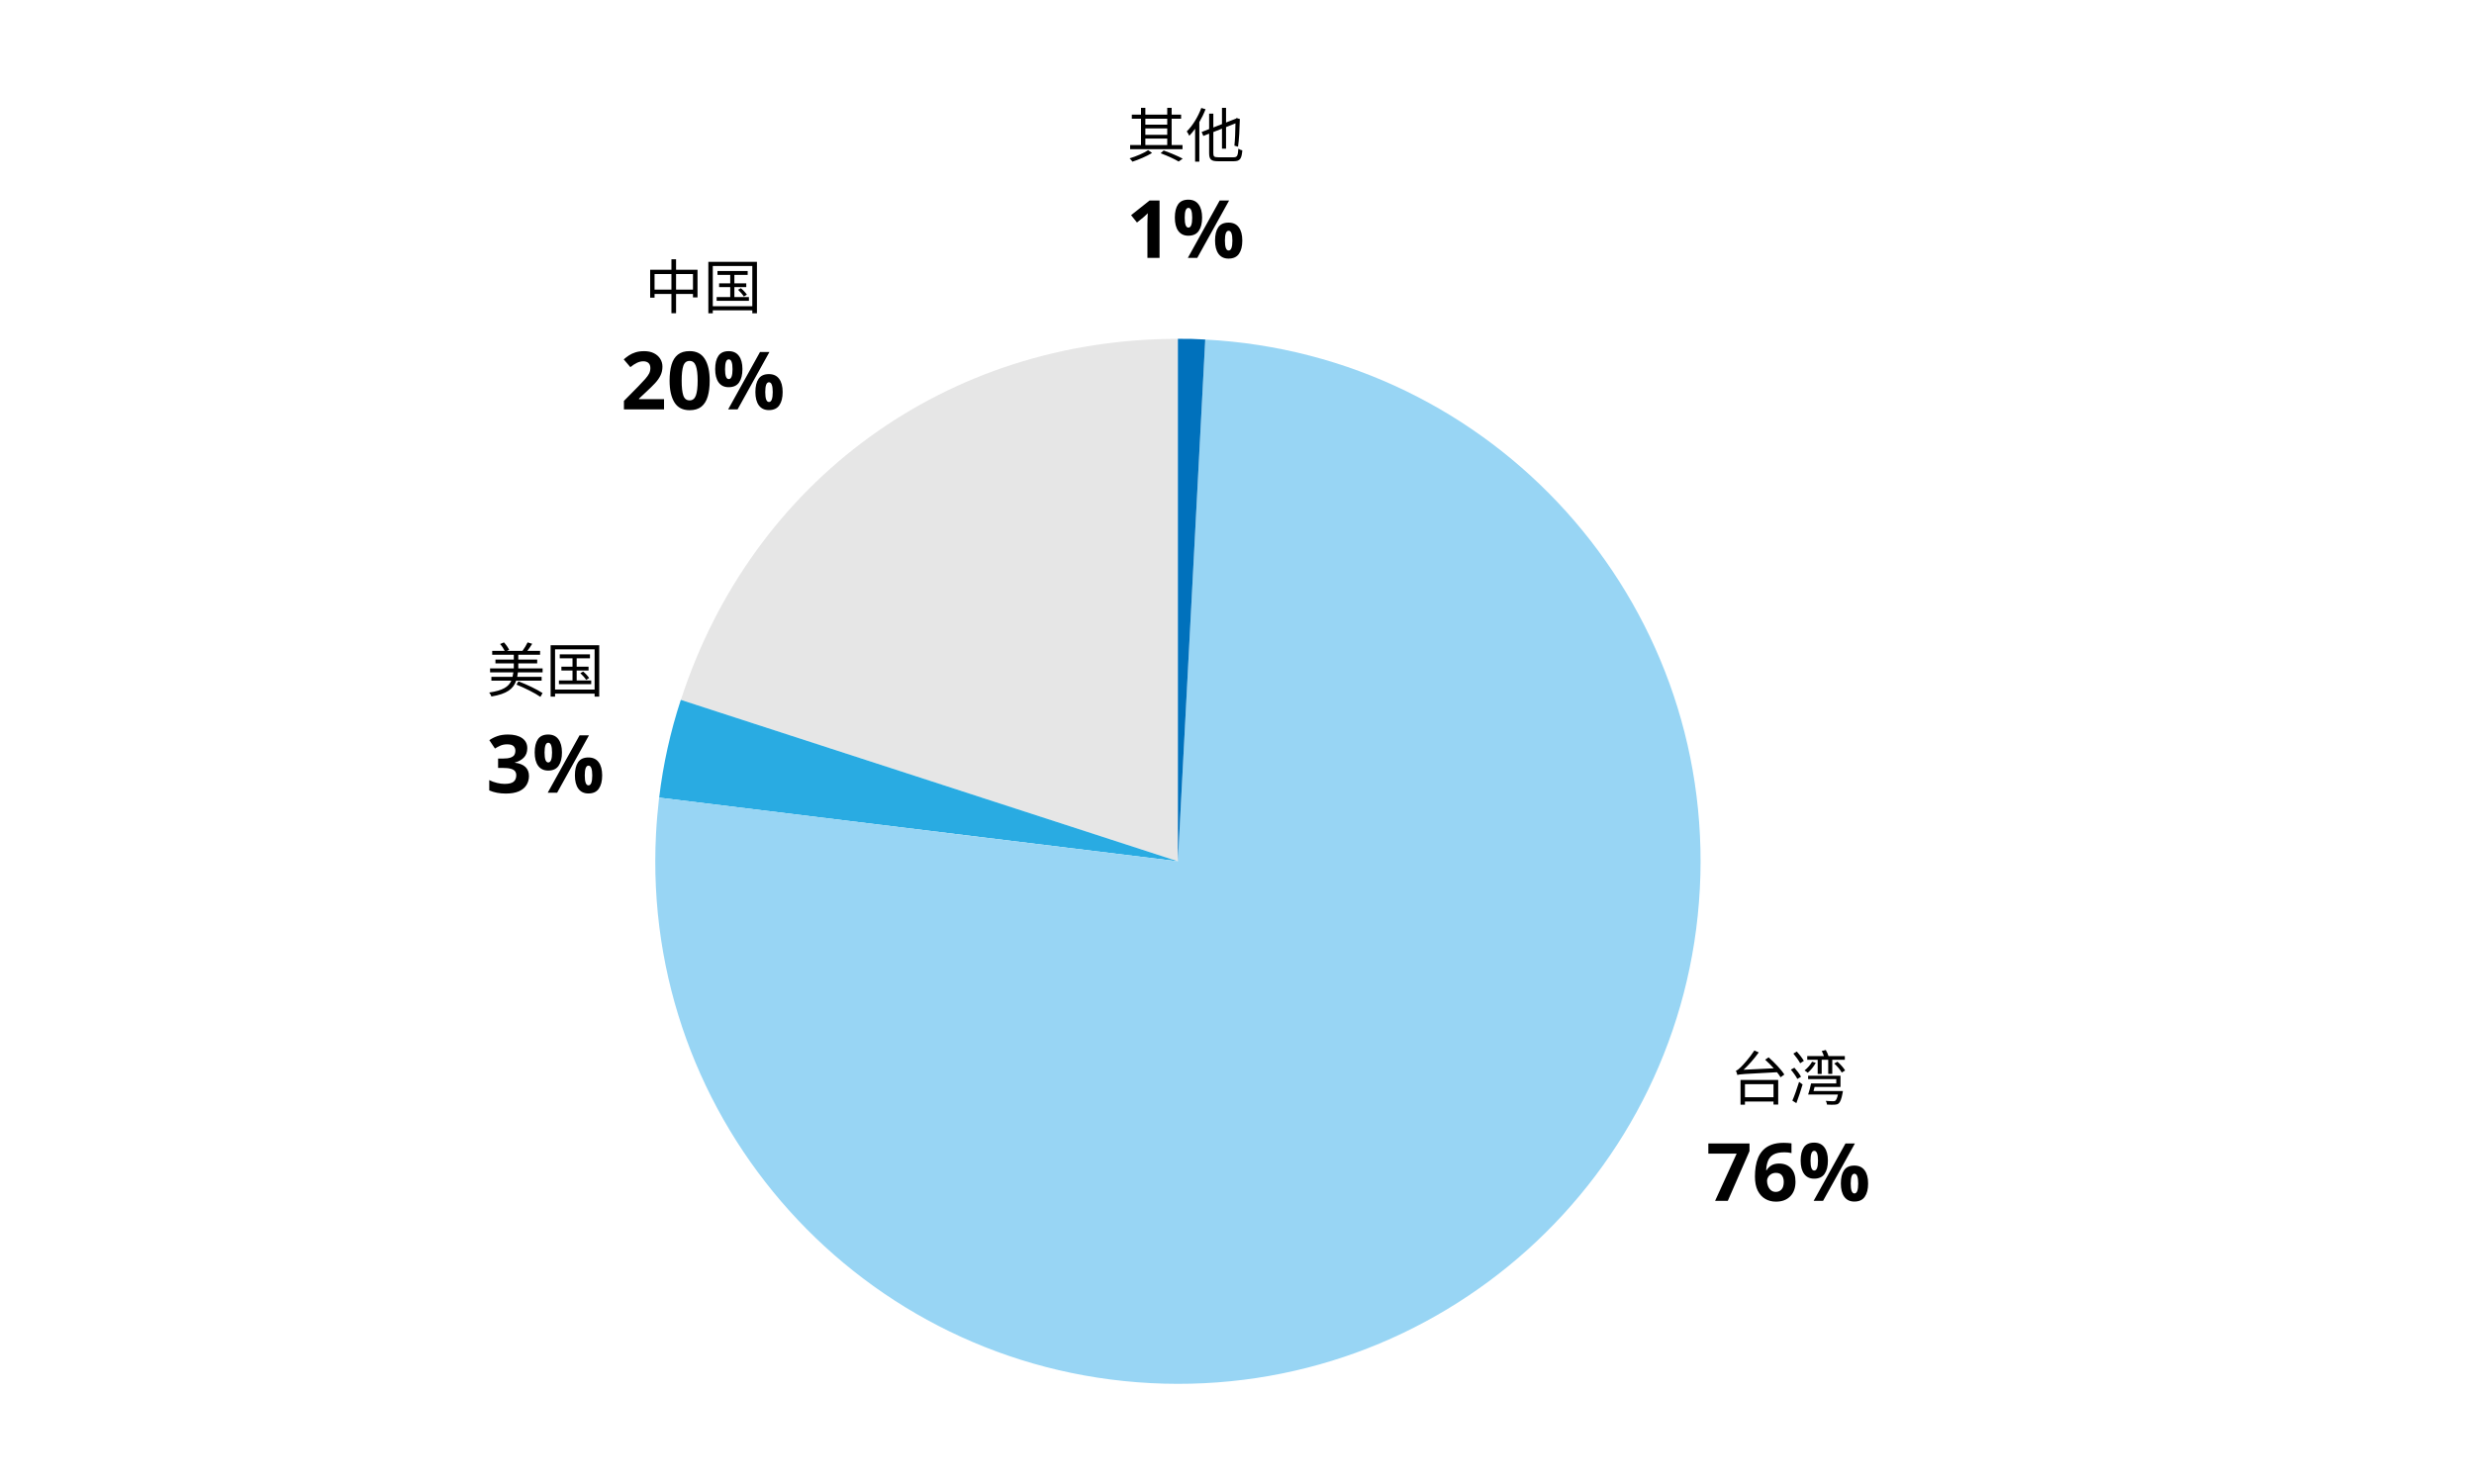
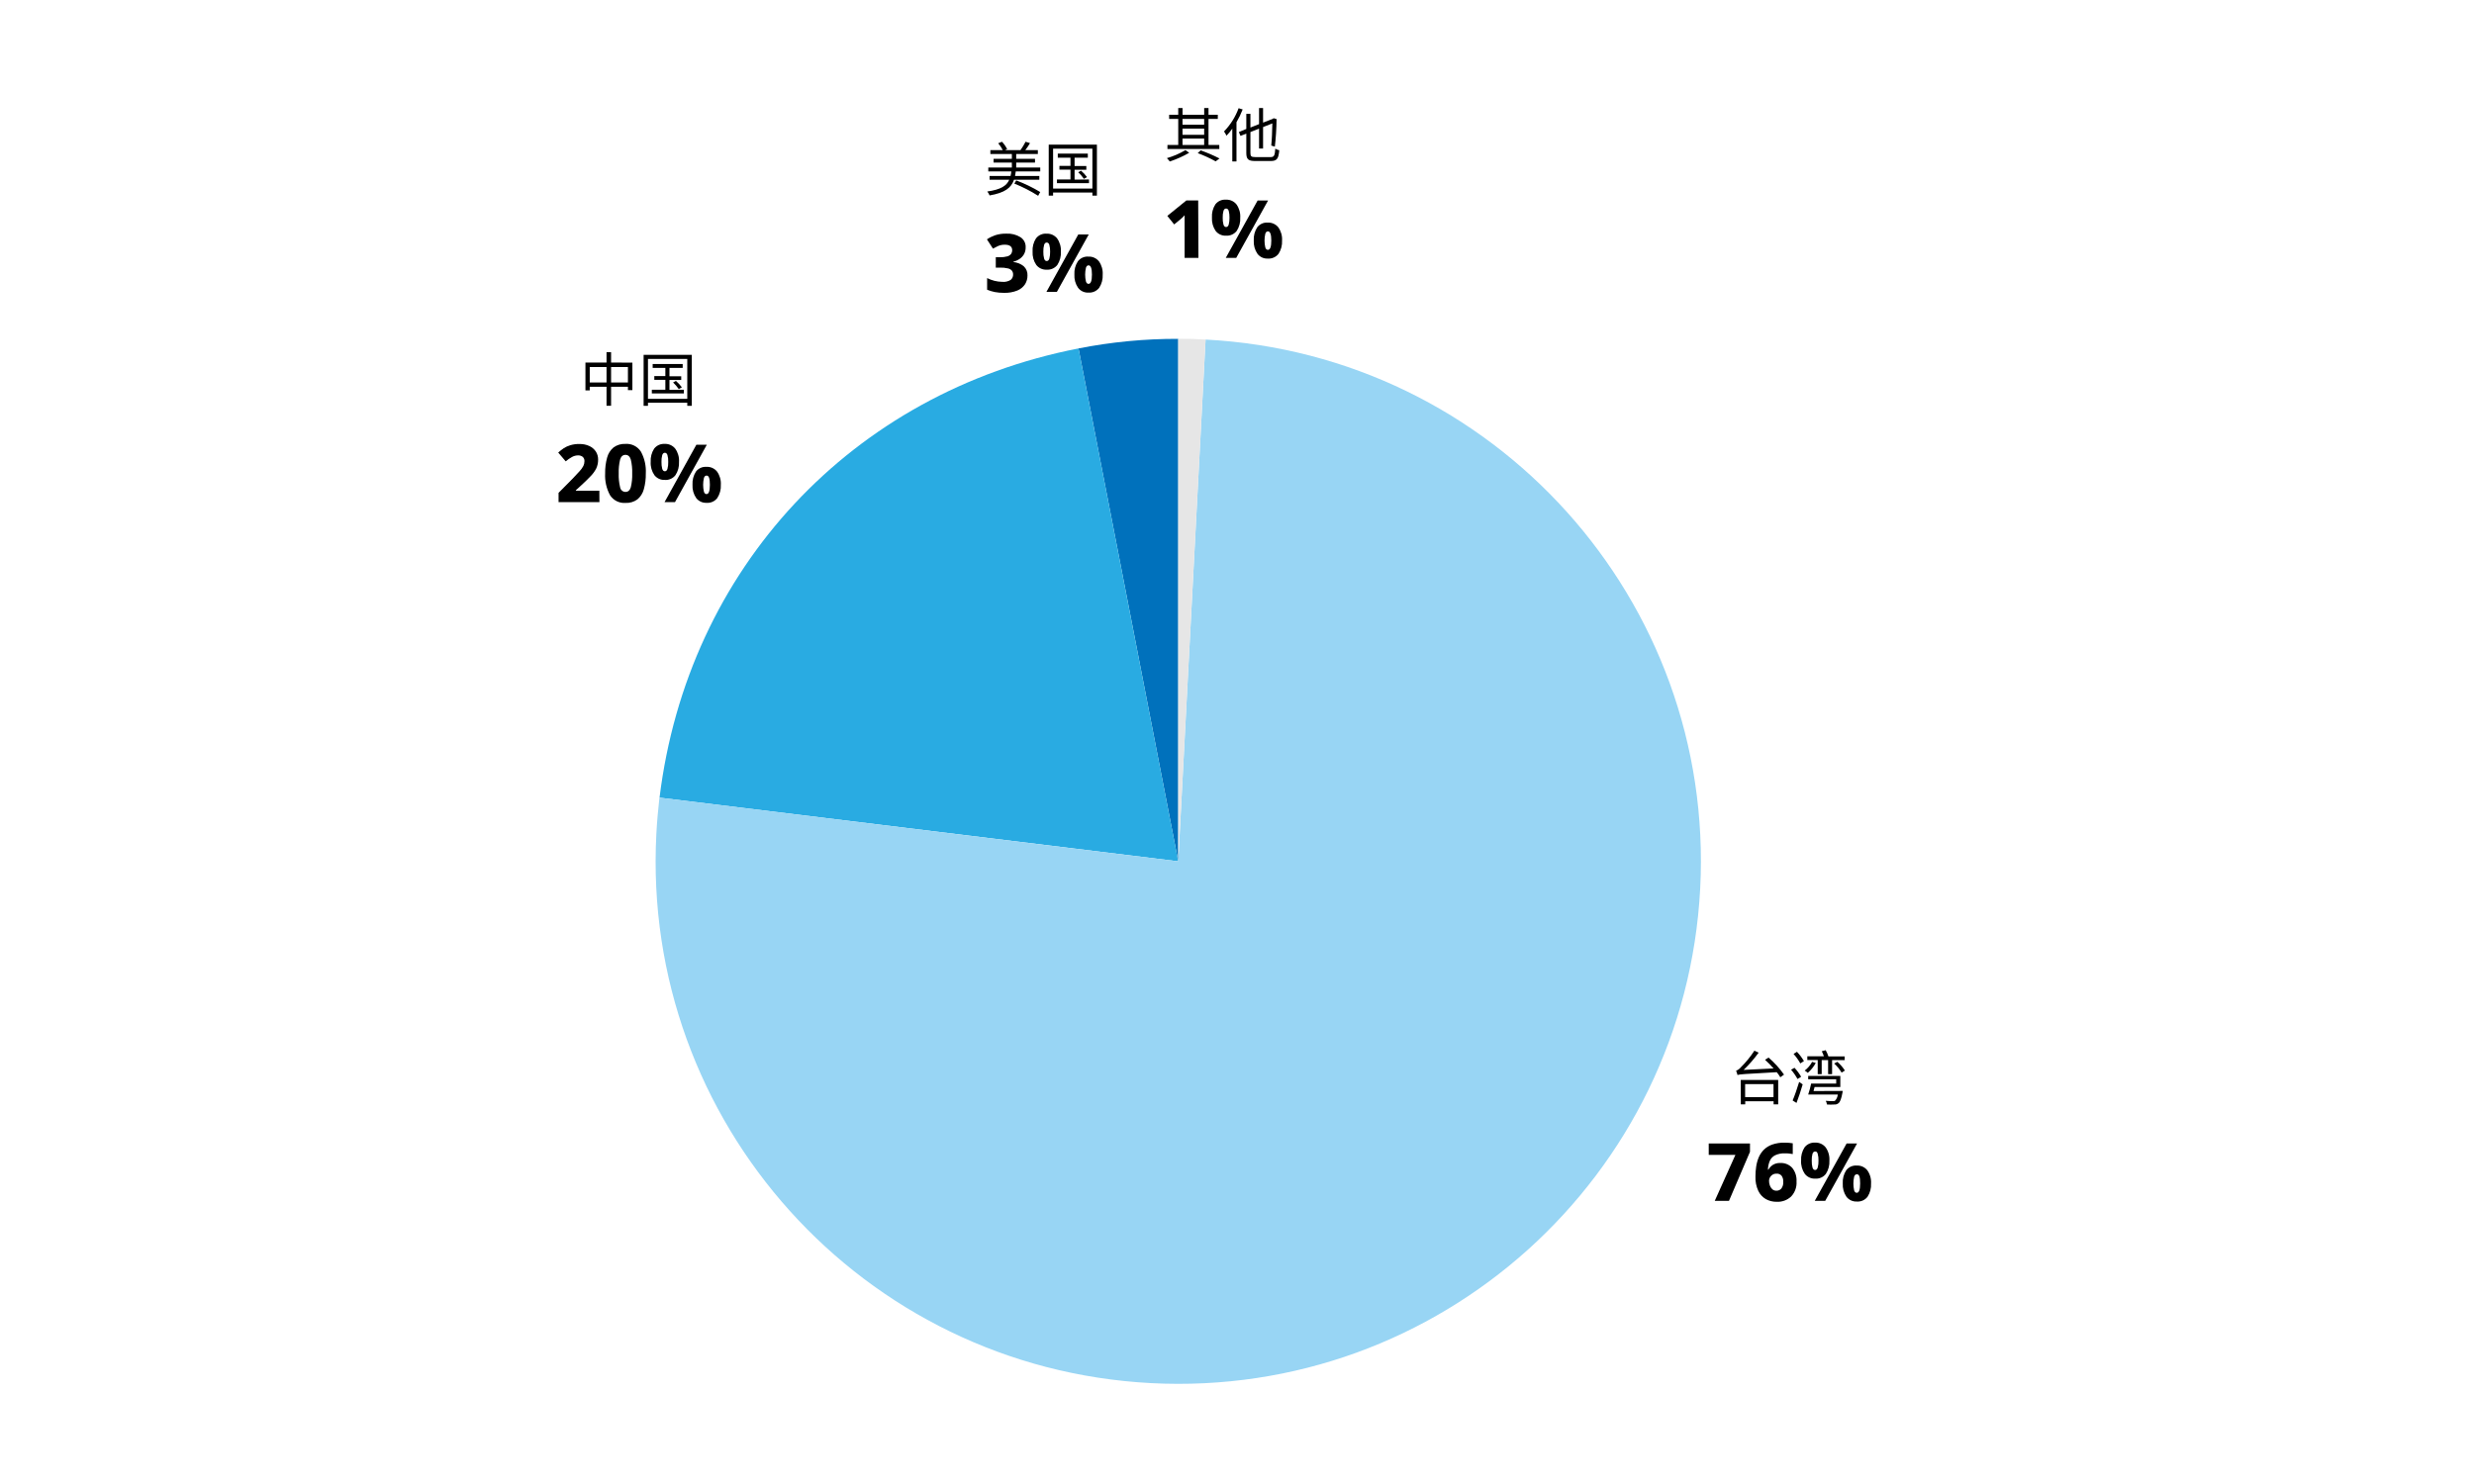
<svg xmlns="http://www.w3.org/2000/svg" viewBox="0 0 800 480">
  <defs>
-     <style>.a{fill:#e6e6e6;}.b{fill:#29abe2;}.c{fill:#98d5f4;}.d{fill:#0071bc;}.e{font-size:26px;font-family:NotoSans-ExtraBold, Noto Sans;font-weight:800;}.f{font-size:19px;font-family:NotoSansCJKtc-Regular-B5pc-H, Noto Sans CJK TC;}</style>
+     <style>.a{fill:#0071bc;}.b{fill:#29abe2;}.c{fill:#98d5f4;}.d{fill:#e6e6e6;}</style>
  </defs>
-   <path class="a" d="M380.89,278.59,220.17,226.37c23.07-71,86.05-116.77,160.72-116.77Z" />
-   <path class="b" d="M380.89,278.59,213.15,258a163,163,0,0,1,7-31.63Z" />
-   <path class="c" d="M380.89,278.59l8.84-168.76a169,169,0,1,1-177.6,159.92c.19-3.73.57-8.05,1-11.75Z" />
-   <path class="d" d="M380.89,278.59v-169c3.73,0,5.12,0,8.84.23Z" />
-   <text class="e" transform="translate(364.22 83.41)">1%</text>
-   <text class="e" transform="translate(200.71 132.41)">20%</text>
-   <text class="e" transform="translate(157.22 256.41)">3%</text>
-   <text class="e" transform="translate(551.71 388.41)">76%</text>
-   <text class="f" transform="translate(364.41 50.81)">其他</text>
-   <text class="f" transform="translate(208.41 99.81)">中国</text>
-   <text class="f" transform="translate(157.41 223.81)">美国</text>
-   <text class="f" transform="translate(559.41 355.81)">台湾</text>
+   <path class="a" d="M381,278.59,348.75,112.7A164,164,0,0,1,381,109.6Z" />
+   <path class="b" d="M381,278.59,213.27,258c9.09-74.11,62.19-131,135.48-145.3Z" />
+   <path class="c" d="M381,278.59l8.84-168.76a169,169,0,1,1-177.6,159.92c.19-3.73.57-8.05,1-11.75Z" />
+   <path class="d" d="M381,278.59v-169c3.73,0,5.12,0,8.84.23Z" />
+   <path d="M387.53,83.41h-4.47v-10c0-.23,0-.56,0-1s0-.93,0-1.43,0-1,0-1.36a5.92,5.92,0,0,1-.57.61c-.25.24-.47.44-.68.62l-2.13,1.74-2.21-2.76,6.16-5h3.82Z" />
+   <path d="M396.42,64.58a4.12,4.12,0,0,1,3.41,1.53,6.68,6.68,0,0,1,1.22,4.27,7.15,7.15,0,0,1-1.14,4.31,4.07,4.07,0,0,1-3.49,1.54,4,4,0,0,1-3.33-1.54,6.94,6.94,0,0,1-1.19-4.31A7.06,7.06,0,0,1,393,66.11,3.93,3.93,0,0,1,396.42,64.58Zm.05,2.87c-.39,0-.68.25-.84.75a7.31,7.31,0,0,0-.25,2.21,7.67,7.67,0,0,0,.25,2.24c.16.52.45.78.84.78s.69-.26.85-.78a8,8,0,0,0,.25-2.24,7.65,7.65,0,0,0-.25-2.21C397.16,67.7,396.87,67.45,396.47,67.45Zm13.58-2.6-10.3,18.56h-3.38l10.3-18.56ZM409.94,72a4.12,4.12,0,0,1,3.41,1.52,6.68,6.68,0,0,1,1.22,4.27,7.17,7.17,0,0,1-1.14,4.31,4.07,4.07,0,0,1-3.49,1.54,3.94,3.94,0,0,1-3.32-1.54,6.9,6.9,0,0,1-1.2-4.31,7.06,7.06,0,0,1,1.12-4.27A3.92,3.92,0,0,1,409.94,72Zm.06,2.83c-.4,0-.69.26-.85.78a9.89,9.89,0,0,0,0,4.42c.16.52.45.78.85.78.72,0,1.09-1,1.09-3S410.72,74.83,410,74.83Z" />
+   <path d="M193.83,162.41H180.62v-3l4.6-4.65c.94-1,1.68-1.77,2.24-2.4a7.61,7.61,0,0,0,1.18-1.65,3.43,3.43,0,0,0,.35-1.52,1.73,1.73,0,0,0-.58-1.44,2.37,2.37,0,0,0-1.47-.46,4.15,4.15,0,0,0-1.94.5,11.77,11.77,0,0,0-2.07,1.43l-2.42-2.84a17.73,17.73,0,0,1,1.72-1.36,8,8,0,0,1,2.15-1,9.55,9.55,0,0,1,3-.41,7.33,7.33,0,0,1,3.23.67,5.09,5.09,0,0,1,2.08,1.79,4.74,4.74,0,0,1,.72,2.59,6.7,6.7,0,0,1-.59,2.83A10.06,10.06,0,0,1,191,154c-.78.83-1.74,1.76-2.86,2.8l-1.93,1.77v.16h7.6Z" />
+   <path d="M208.83,153.13a17.84,17.84,0,0,1-.64,5.12,6.39,6.39,0,0,1-2.08,3.28,6.05,6.05,0,0,1-3.86,1.14,5.47,5.47,0,0,1-5-2.52,13.33,13.33,0,0,1-1.57-7,18,18,0,0,1,.64-5.14,6.38,6.38,0,0,1,2.08-3.29,6.05,6.05,0,0,1,3.86-1.14,5.47,5.47,0,0,1,5,2.52A13.19,13.19,0,0,1,208.83,153.13Zm-8.76,0a16.6,16.6,0,0,0,.45,4.48,1.77,1.77,0,0,0,1.73,1.5c.85,0,1.42-.5,1.73-1.5a16.6,16.6,0,0,0,.45-4.48,16.89,16.89,0,0,0-.45-4.49c-.31-1-.88-1.52-1.73-1.52s-1.43.51-1.73,1.52A16.89,16.89,0,0,0,200.07,153.13Z" />
+   <path d="M214.94,143.58a4.1,4.1,0,0,1,3.4,1.53,6.62,6.62,0,0,1,1.23,4.27,7.14,7.14,0,0,1-1.15,4.31,4,4,0,0,1-3.48,1.54,4,4,0,0,1-3.33-1.54,6.88,6.88,0,0,1-1.2-4.31,7.13,7.13,0,0,1,1.12-4.27A4,4,0,0,1,214.94,143.58Zm.05,2.87c-.4,0-.68.25-.85.75a7.71,7.71,0,0,0-.24,2.21,8.09,8.09,0,0,0,.24,2.24c.17.52.45.78.85.78s.68-.26.84-.78a7.67,7.67,0,0,0,.25-2.24,7.31,7.31,0,0,0-.25-2.21Q215.59,146.45,215,146.45Zm13.57-2.6-10.29,18.56h-3.38l10.29-18.56Zm-.1,7.15a4.1,4.1,0,0,1,3.4,1.52,6.62,6.62,0,0,1,1.23,4.27,7.17,7.17,0,0,1-1.15,4.31,4,4,0,0,1-3.48,1.54,4,4,0,0,1-3.33-1.54,6.9,6.9,0,0,1-1.2-4.31,7.13,7.13,0,0,1,1.12-4.27A3.94,3.94,0,0,1,228.46,151Zm0,2.83q-.6,0-.84.78a9.89,9.89,0,0,0,0,4.42q.24.78.84.78c.73,0,1.09-1,1.09-3S229.24,153.83,228.51,153.83Z" />
+   <path d="M331.66,80a4.42,4.42,0,0,1-.54,2.24,4.83,4.83,0,0,1-1.47,1.55,6.91,6.91,0,0,1-2,.89v.08a6.1,6.1,0,0,1,3.4,1.37,3.79,3.79,0,0,1,1.2,3,5.19,5.19,0,0,1-.81,2.84,5.48,5.48,0,0,1-2.48,2,10.68,10.68,0,0,1-4.33.75,15.26,15.26,0,0,1-2.95-.26,13.93,13.93,0,0,1-2.48-.75V89.94a11.07,11.07,0,0,0,4.89,1.22,4.37,4.37,0,0,0,2.74-.64,2.16,2.16,0,0,0,.77-1.75,2,2,0,0,0-.37-1.2,2.28,2.28,0,0,0-1.29-.75,9.63,9.63,0,0,0-2.58-.26H322V83.2h1.3a8.17,8.17,0,0,0,2.45-.28,2.32,2.32,0,0,0,1.21-.8,2,2,0,0,0,.35-1.15c0-1.22-.8-1.82-2.39-1.82a5.22,5.22,0,0,0-2.28.47,17.3,17.3,0,0,0-1.55.8l-1.95-3a11.1,11.1,0,0,1,2.6-1.31,10.91,10.91,0,0,1,3.7-.54A7.9,7.9,0,0,1,330,76.73,3.68,3.68,0,0,1,331.66,80Z" />
+   <path d="M338.42,75.58a4.12,4.12,0,0,1,3.41,1.53,6.68,6.68,0,0,1,1.22,4.27,7.15,7.15,0,0,1-1.14,4.31,4.07,4.07,0,0,1-3.49,1.54,4,4,0,0,1-3.33-1.54,6.94,6.94,0,0,1-1.19-4.31A7.06,7.06,0,0,1,335,77.11,3.93,3.93,0,0,1,338.42,75.58Zm.05,2.87c-.39,0-.68.25-.84.75a7.31,7.31,0,0,0-.25,2.21,7.67,7.67,0,0,0,.25,2.24c.16.52.45.78.84.78s.69-.26.85-.78a8,8,0,0,0,.25-2.24,7.65,7.65,0,0,0-.25-2.21C339.16,78.7,338.87,78.45,338.47,78.45Zm13.58-2.6-10.3,18.56h-3.38l10.3-18.56ZM351.94,83a4.12,4.12,0,0,1,3.41,1.52,6.68,6.68,0,0,1,1.22,4.27,7.17,7.17,0,0,1-1.14,4.31,4.07,4.07,0,0,1-3.49,1.54,3.94,3.94,0,0,1-3.32-1.54,6.9,6.9,0,0,1-1.2-4.31,7.06,7.06,0,0,1,1.12-4.27A3.92,3.92,0,0,1,351.94,83Zm.06,2.83c-.4,0-.69.26-.85.78a9.89,9.89,0,0,0,0,4.42c.16.52.45.78.85.78.72,0,1.09-1,1.09-3S352.72,85.83,352,85.83Z" />
+   <path d="M554.49,388.41l6.68-14.87h-8.63v-3.69h13.34v2.7l-6.79,15.86Z" />
+   <path d="M567.65,380.53a21.13,21.13,0,0,1,.23-3.17,12.47,12.47,0,0,1,.82-3,7.87,7.87,0,0,1,1.65-2.47,7.32,7.32,0,0,1,2.73-1.69,11.77,11.77,0,0,1,4.06-.61c.36,0,.8,0,1.31.05a10.16,10.16,0,0,1,1.26.16v3.48c-.35-.07-.72-.12-1.13-.17s-.86-.06-1.37-.06a6.84,6.84,0,0,0-3.27.65,3.75,3.75,0,0,0-1.68,1.84,8.08,8.08,0,0,0-.58,2.79h.15a4.66,4.66,0,0,1,1.43-1.54,4.25,4.25,0,0,1,2.42-.62,4.92,4.92,0,0,1,3.85,1.56,6.36,6.36,0,0,1,1.4,4.39A6.47,6.47,0,0,1,579.2,387a6.33,6.33,0,0,1-4.69,1.72,7,7,0,0,1-3.5-.87,6.05,6.05,0,0,1-2.45-2.68A10.11,10.11,0,0,1,567.65,380.53Zm6.78,4.6a2,2,0,0,0,1.6-.7,3.3,3.3,0,0,0,.61-2.21,3.1,3.1,0,0,0-.52-1.9,1.93,1.93,0,0,0-1.64-.7,2.26,2.26,0,0,0-1.79.73,2.34,2.34,0,0,0-.65,1.59,4.54,4.54,0,0,0,.26,1.49,2.94,2.94,0,0,0,.79,1.22A1.93,1.93,0,0,0,574.43,385.13Z" />
+   <path d="M586.94,369.58a4.1,4.1,0,0,1,3.4,1.53,6.62,6.62,0,0,1,1.22,4.27,7.15,7.15,0,0,1-1.14,4.31,4,4,0,0,1-3.48,1.54,4,4,0,0,1-3.33-1.54,6.88,6.88,0,0,1-1.2-4.31,7.13,7.13,0,0,1,1.12-4.27A4,4,0,0,1,586.94,369.58Zm0,2.87c-.4,0-.68.25-.85.75a7.71,7.71,0,0,0-.24,2.21,8,8,0,0,0,.24,2.23c.17.53.45.79.85.79s.68-.26.84-.79a7.55,7.55,0,0,0,.25-2.23,7.31,7.31,0,0,0-.25-2.21Q587.59,372.45,587,372.45Zm13.57-2.6-10.3,18.56h-3.38l10.3-18.56Zm-.1,7.15a4.1,4.1,0,0,1,3.4,1.52,6.62,6.62,0,0,1,1.22,4.27,7.17,7.17,0,0,1-1.14,4.31,4,4,0,0,1-3.48,1.54,4,4,0,0,1-3.33-1.54,6.9,6.9,0,0,1-1.2-4.31,7.13,7.13,0,0,1,1.12-4.27A3.94,3.94,0,0,1,600.46,377Zm0,2.83c-.4,0-.68.26-.85.78a10.3,10.3,0,0,0,0,4.42c.17.52.45.78.85.78.73,0,1.09-1,1.09-3S601.24,379.83,600.51,379.83Z" />
+   <path d="M384.54,49.42a33.19,33.19,0,0,1-6.28,2.81,9.93,9.93,0,0,0-.93-1.08,25,25,0,0,0,6-2.6Zm9.75-1.22H377.51V46.89H381V38.46h-2.94V37.13H381V34.94h1.39v2.19h7V34.94h1.4v2.19h3v1.33h-3v8.43h3.48Zm-11.91-9.74v1.88h7V38.46Zm0,5.15h7v-2h-7Zm0,3.28h7V44.82h-7Zm5.87,1.75a47.91,47.91,0,0,1,6.1,2.62l-1.26.93a41,41,0,0,0-5.79-2.66Z" />
+   <path d="M401.83,35.4a28,28,0,0,1-2,4.14V52.23h-1.35V41.61a17.57,17.57,0,0,1-1.88,2.28,7.25,7.25,0,0,0-.8-1.37A21.32,21.32,0,0,0,400.52,35Zm9.05,15.41c1.14,0,1.35-.52,1.5-2.74a3.83,3.83,0,0,0,1.29.53c-.25,2.64-.68,3.48-2.75,3.48h-5c-2.24,0-2.91-.53-2.91-2.62V43.23l-1.88.72-.53-1.24,2.41-1V36.83h1.33v4.42l2.79-1.1V34.94h1.3v4.72l3.15-1.22.27-.21,1,.32-.06.27a85.26,85.26,0,0,1-.55,8.61l-1.16-.35c.19-1.78.31-4.69.35-7.16l-3,1.18v6.95h-1.3V41.61l-2.79,1.1v6.75c0,1.1.27,1.35,1.6,1.35Z" />
+   <path d="M204.49,117.29v8.89h-1.44V125.1H197.6v6.15h-1.47V125.1H190.7v1.17h-1.39v-9h6.82v-3.38h1.47v3.38Zm-8.36,6.42v-5H190.7v5Zm6.92,0v-5H197.6v5Z" />
+   <path d="M223.7,114.78v16.49h-1.46v-1H209.53v1h-1.41V114.78ZM222.24,129V116.09H209.53V129Zm-1.1-2.95v1.2H210.78v-1.2h4.37v-3.19h-3.57v-1.21h3.57V119h-4.1v-1.27h9.71V119h-4.28v2.7h3.8v1.21h-3.8v3.19Zm-2.57-2.84a11.66,11.66,0,0,1,1.92,2.07l-1,.57a13.64,13.64,0,0,0-1.84-2.15Z" />
+   <path d="M336.38,54.19v1.25h-7.92a12.58,12.58,0,0,1-.23,1.47h7.85v1.23h-8.19c-.89,2.6-2.92,4.22-7.9,5.07a4.84,4.84,0,0,0-.74-1.27c4.39-.63,6.25-1.84,7.1-3.8H320V56.91h6.78a10.71,10.71,0,0,0,.25-1.47h-7.45V54.19h7.62v-1.6h-5.91V51.36h5.91V49.82h-6.95V48.55h4a10.87,10.87,0,0,0-1.47-2.21l1.22-.49a9.31,9.31,0,0,1,1.67,2.39l-.68.31h5a21.39,21.39,0,0,0,1.64-2.7l1.44.44c-.46.78-1,1.59-1.52,2.26h4.05v1.27h-7v1.54h6.08v1.23h-6.08v1.6Zm-7.77,4.16a47.69,47.69,0,0,1,7.76,3.76l-.67,1.22A45.23,45.23,0,0,0,328,59.39Z" />
+   <path d="M354.7,46.78V63.27h-1.46v-1H340.53v1h-1.41V46.78ZM353.24,61V48.09H340.53V61Zm-1.1-2.95v1.2H341.78v-1.2h4.37V54.87h-3.57V53.66h3.57V51h-4.1V49.69h9.71V51h-4.28v2.7h3.8v1.21h-3.8v3.19Zm-2.57-2.84a11.66,11.66,0,0,1,1.92,2.07l-1,.57a13.64,13.64,0,0,0-1.84-2.15Z" />
+   <path d="M571.89,342.07a30.42,30.42,0,0,1,5,5.51l-1.2.86a12,12,0,0,0-1.16-1.64c-10.84.61-11.95.65-12.69.91a10,10,0,0,0-.45-1.38,3.78,3.78,0,0,0,1.54-1.12,32.08,32.08,0,0,0,4.37-5.36l1.38.63a41.83,41.83,0,0,1-4.86,5.58l9.69-.47a34.87,34.87,0,0,0-2.76-2.8Zm-9,7.24H575v7.9h-1.48v-1h-9.18v1h-1.42Zm1.42,1.35v4.2h9.18v-4.2Z" />
+   <path d="M581.24,349a17.14,17.14,0,0,0-2.07-3l1.1-.62a15.44,15.44,0,0,1,2.15,2.9Zm-1.57,6.95c.62-1.44,1.48-3.91,2.11-6l1.14.79c-.56,1.94-1.32,4.28-2,6Zm1.4-15.75a18,18,0,0,1,2.26,3l-1.17.76a17.7,17.7,0,0,0-2.19-3.07Zm6.08,3.61a11.76,11.76,0,0,1-2.58,3.21,5.48,5.48,0,0,0-1-.74,8.82,8.82,0,0,0,2.4-2.81Zm.63-.95h-3.36v-1.2h5.35a9.68,9.68,0,0,0-.68-1.63l1.27-.34a9.77,9.77,0,0,1,.88,2h5.26v1.2h-4.07v4.54h-1.29v-4.54h-2.07v4.54h-1.29Zm8.09,10a5.37,5.37,0,0,1-.09.59c-.38,2-.76,3-1.31,3.4a1.79,1.79,0,0,1-1.26.4,17.54,17.54,0,0,1-2.45,0,2.81,2.81,0,0,0-.38-1.19c1,.09,2,.11,2.34.11a1,1,0,0,0,.68-.15,3.57,3.57,0,0,0,.88-2H584.7a28.63,28.63,0,0,0,.95-3.53h8.11v-1.39H584.7V348h10.39v3.59h-8.32c-.11.44-.23.9-.34,1.31Zm-1.75-9.42a12.59,12.59,0,0,1,2.45,2.83l-1.06.67A12.84,12.84,0,0,0,593.1,344Z" />
</svg>
